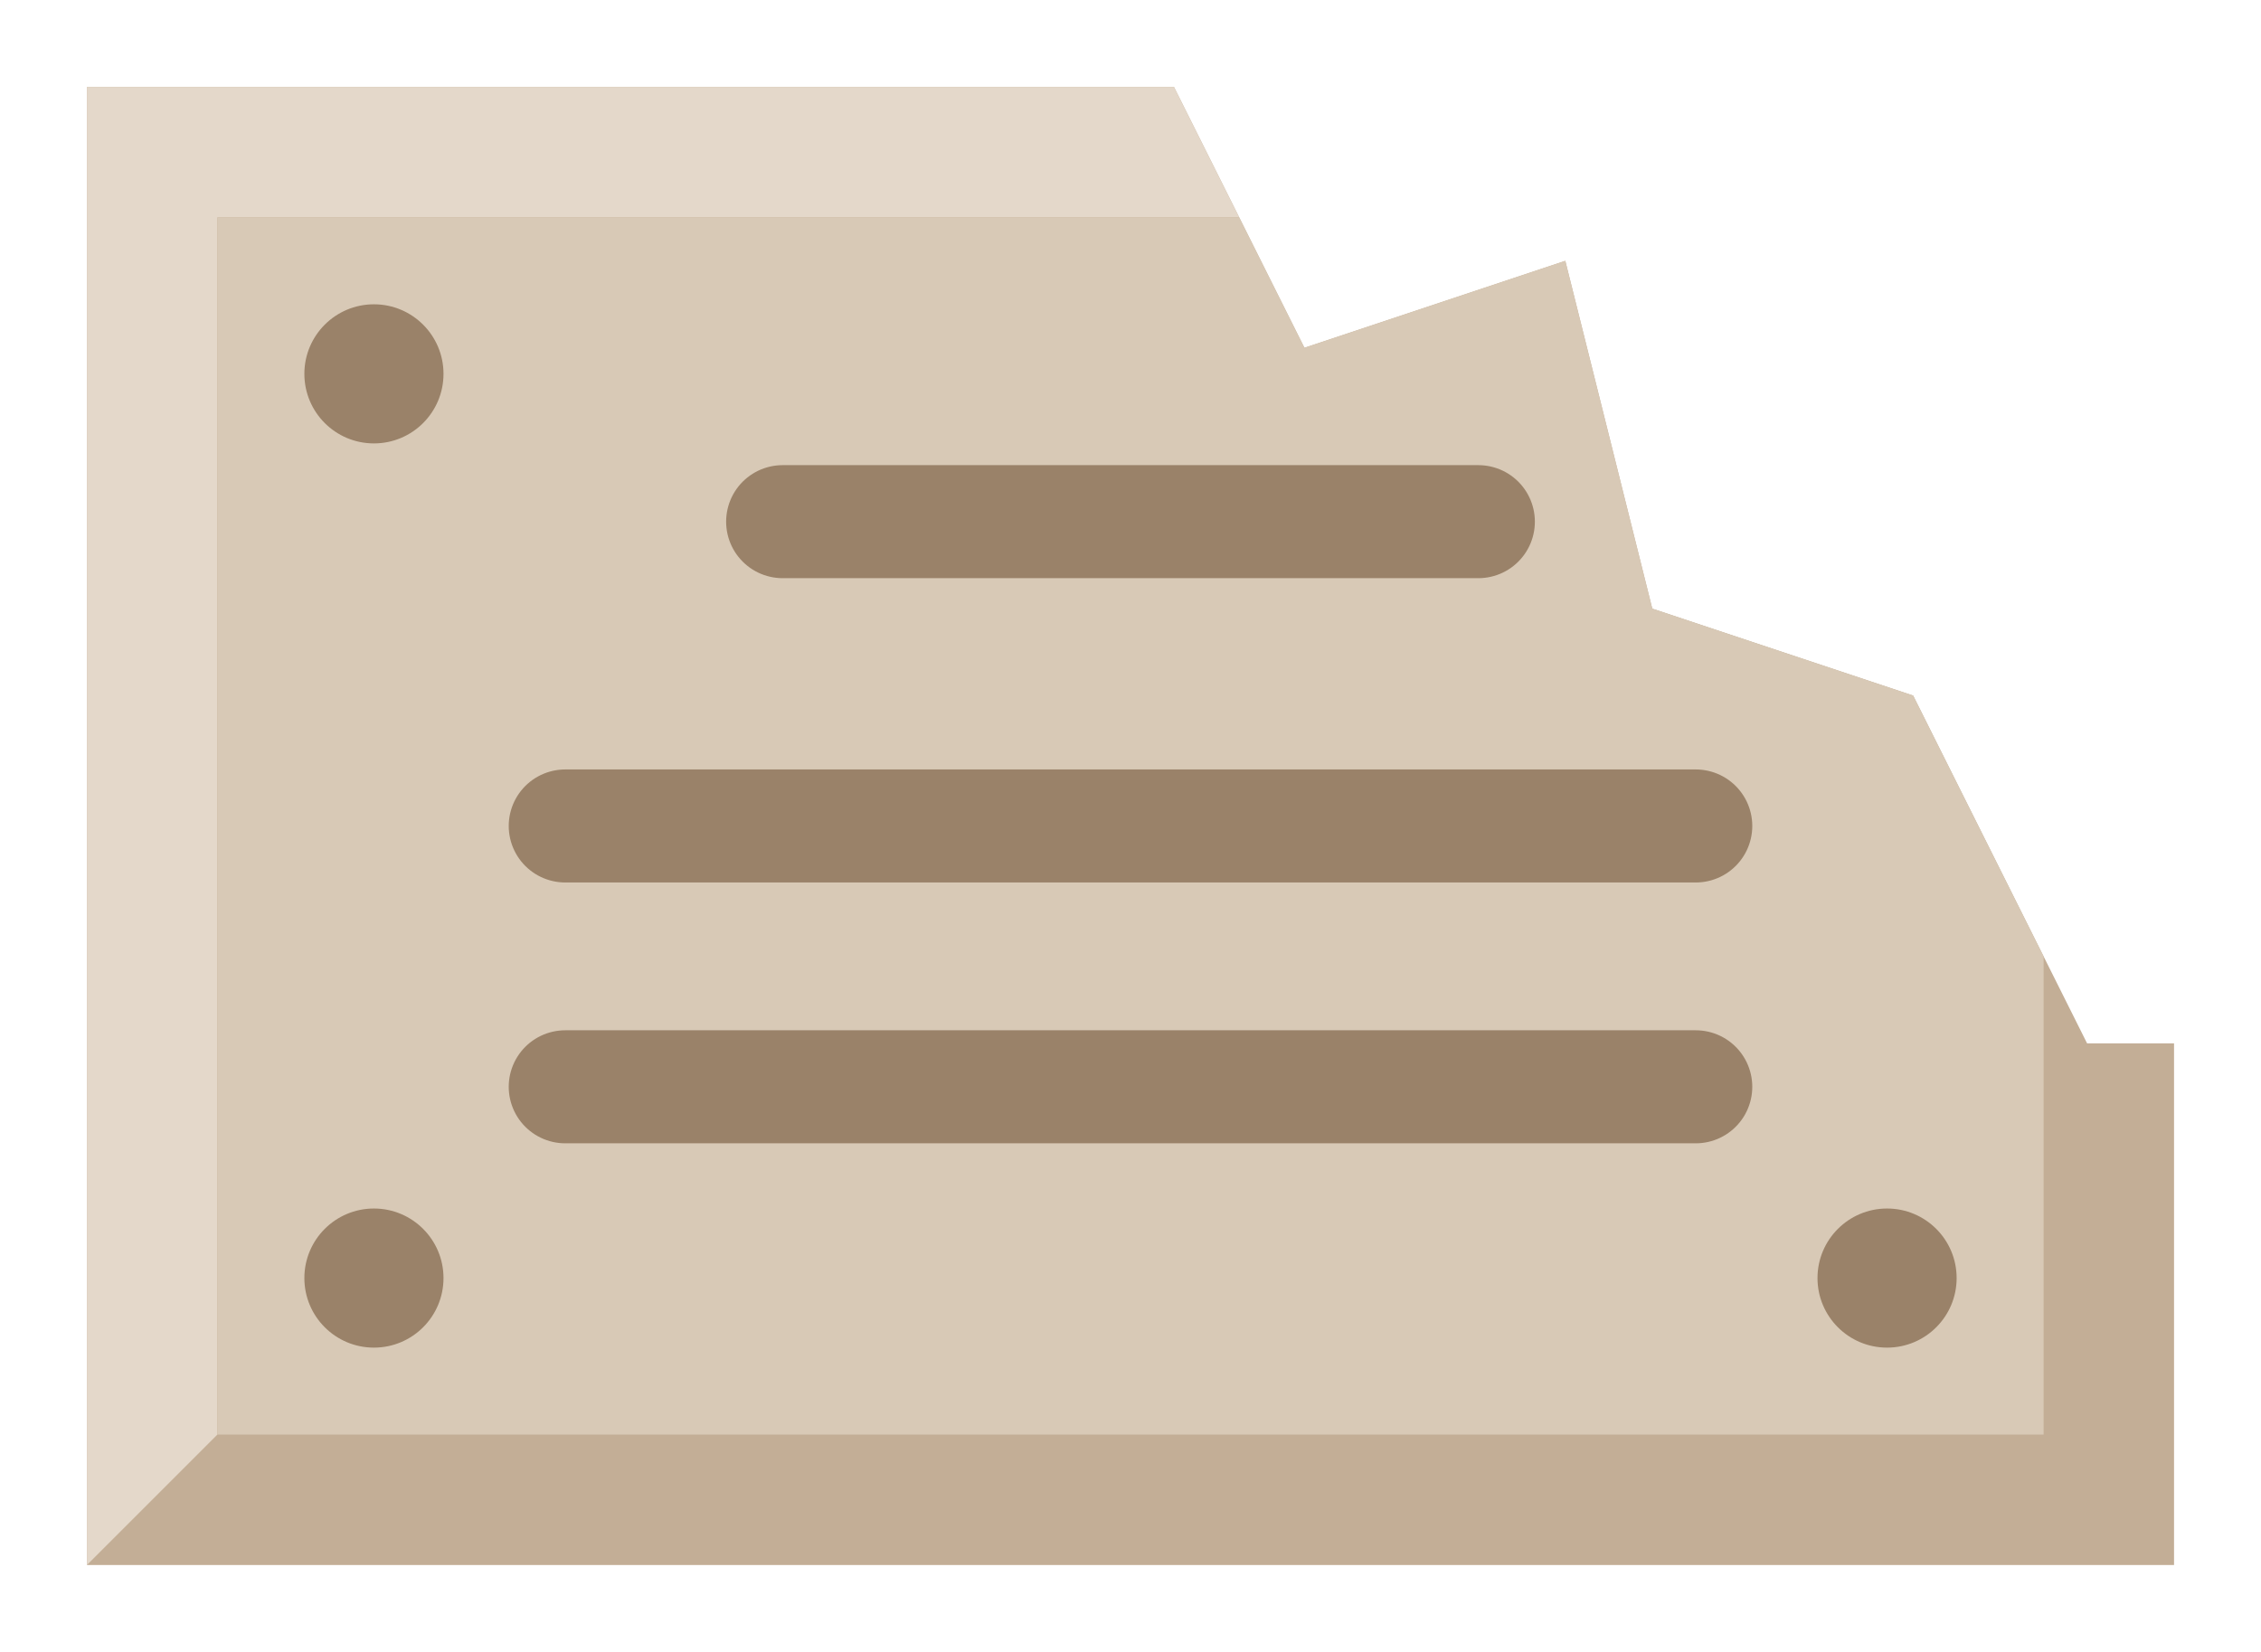
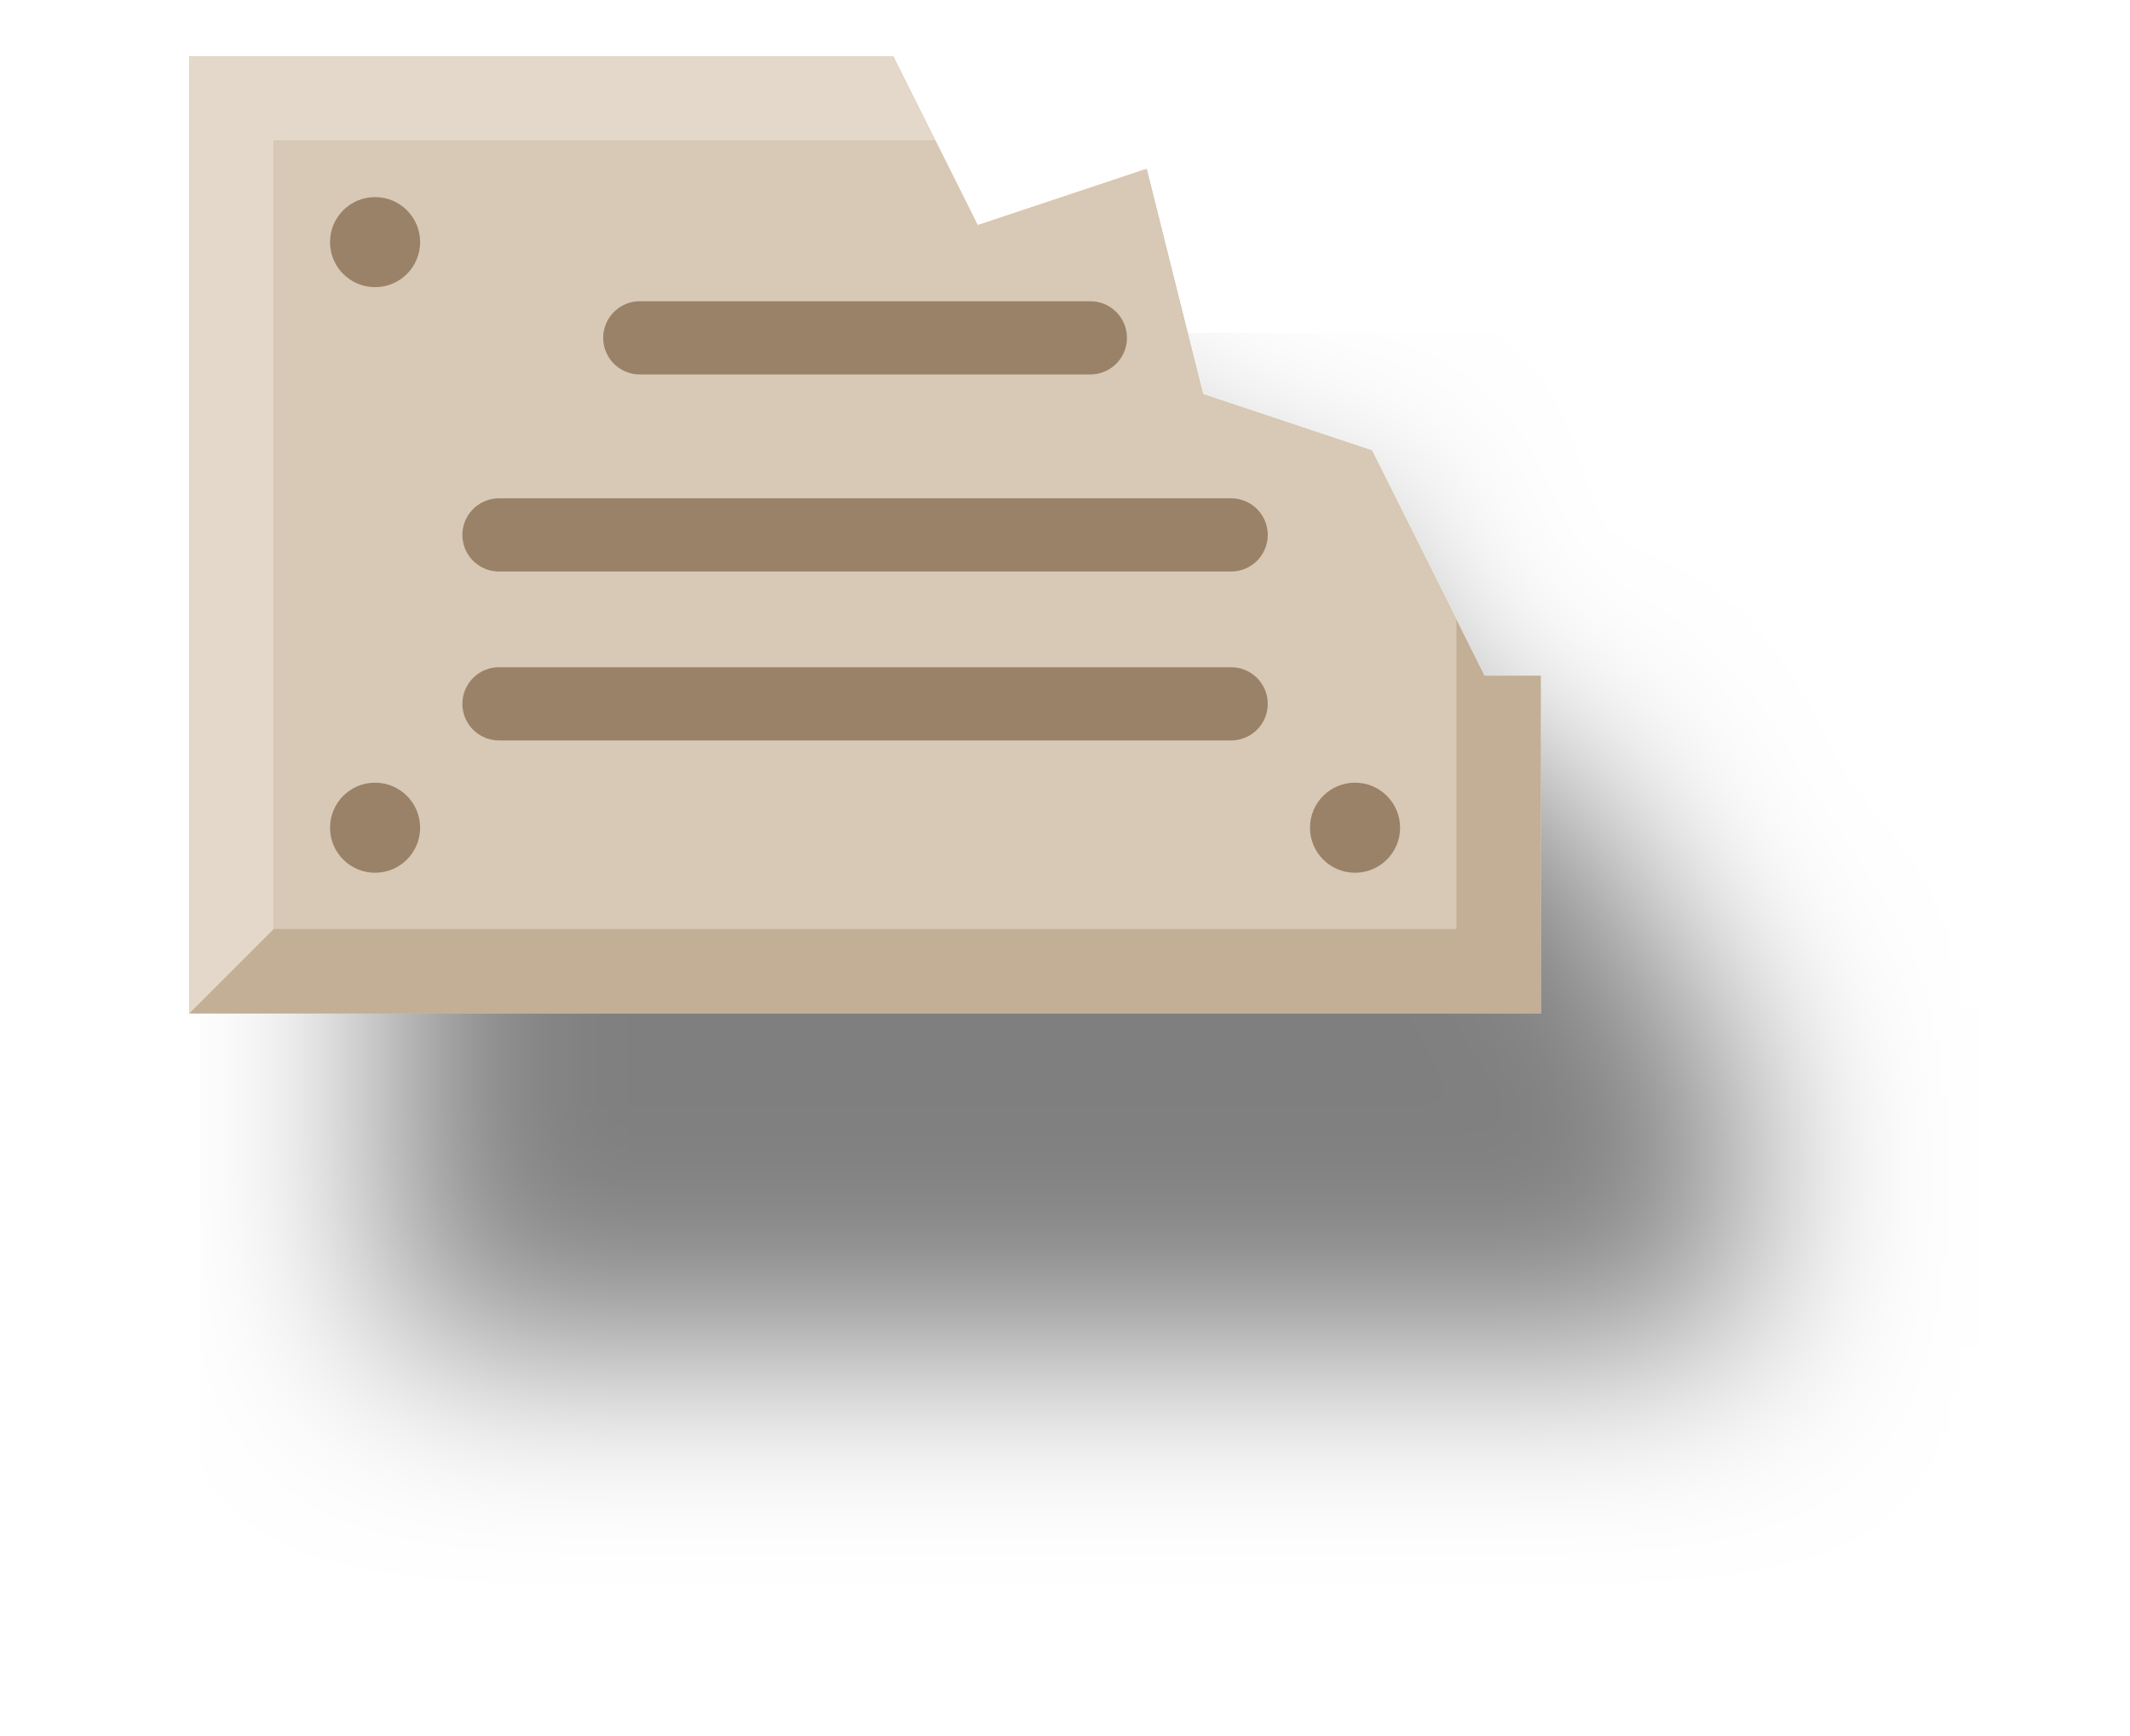
- <svg xmlns="http://www.w3.org/2000/svg" width="26" height="19" viewBox="0 0 26 19">
-   <defs>
-     <clipPath id="prelom">
-       <polygon points="0,0 13,0 15,4 18,3 19,7 22,8 24,12 26,12 26,19 0,19" />
-     </clipPath>
-   </defs>
-   <g clip-path="url(#prelom)">
-     <path fill="#c3ae96" d="M1 1H25V18H1Z" />
-     <path fill="#e4d8ca" d="M1 1H25L23.5 2.5H2.5V16.5L1 18Z" />
-     <path fill="#d8c9b6" d="M2.5 2.5H23.5V16.5H2.5Z" />
-     <path fill="none" stroke="#9a8269" stroke-width="1.3" stroke-linecap="round" d="M9 6H17M6.5 9.5H19.5M6.5 12.5H19.5" />
-     <g fill="#9a8269">
-       <circle cx="4.3" cy="4.3" r=".8" />
-       <circle cx="21.7" cy="4.3" r=".8" />
-       <circle cx="4.3" cy="14.7" r=".8" />
-       <circle cx="21.7" cy="14.7" r=".8" />
+ <svg xmlns="http://www.w3.org/2000/svg" width="37.82" height="30.82" viewBox="-2.36 0 37.82 30.82">
+   <filter id="senka" filterUnits="userSpaceOnUse" x="-2.36" y="0" width="37.82" height="30.82">
+     <feDropShadow dx="3.55" dy="5.91" stdDeviation="1.77" flood-color="#000" flood-opacity="0.5" />
+   </filter>
+   <g filter="url(#senka)">
+     <defs>
+       <clipPath id="prelom">
+         <polygon points="0,0 13,0 15,4 18,3 19,7 22,8 24,12 26,12 26,19 0,19" />
+       </clipPath>
+     </defs>
+     <g clip-path="url(#prelom)">
+       <path fill="#c3ae96" d="M1 1H25V18H1Z" />
+       <path fill="#e4d8ca" d="M1 1H25L23.5 2.5H2.5V16.5L1 18Z" />
+       <path fill="#d8c9b6" d="M2.5 2.5H23.5V16.5H2.5Z" />
+       <path fill="none" stroke="#9a8269" stroke-width="1.3" stroke-linecap="round" d="M9 6H17M6.5 9.5H19.5M6.5 12.5H19.5" />
+       <g fill="#9a8269">
+         <circle cx="4.3" cy="4.3" r=".8" />
+         <circle cx="21.7" cy="4.3" r=".8" />
+         <circle cx="4.3" cy="14.7" r=".8" />
+         <circle cx="21.7" cy="14.7" r=".8" />
+       </g>
    </g>
  </g>
</svg>
